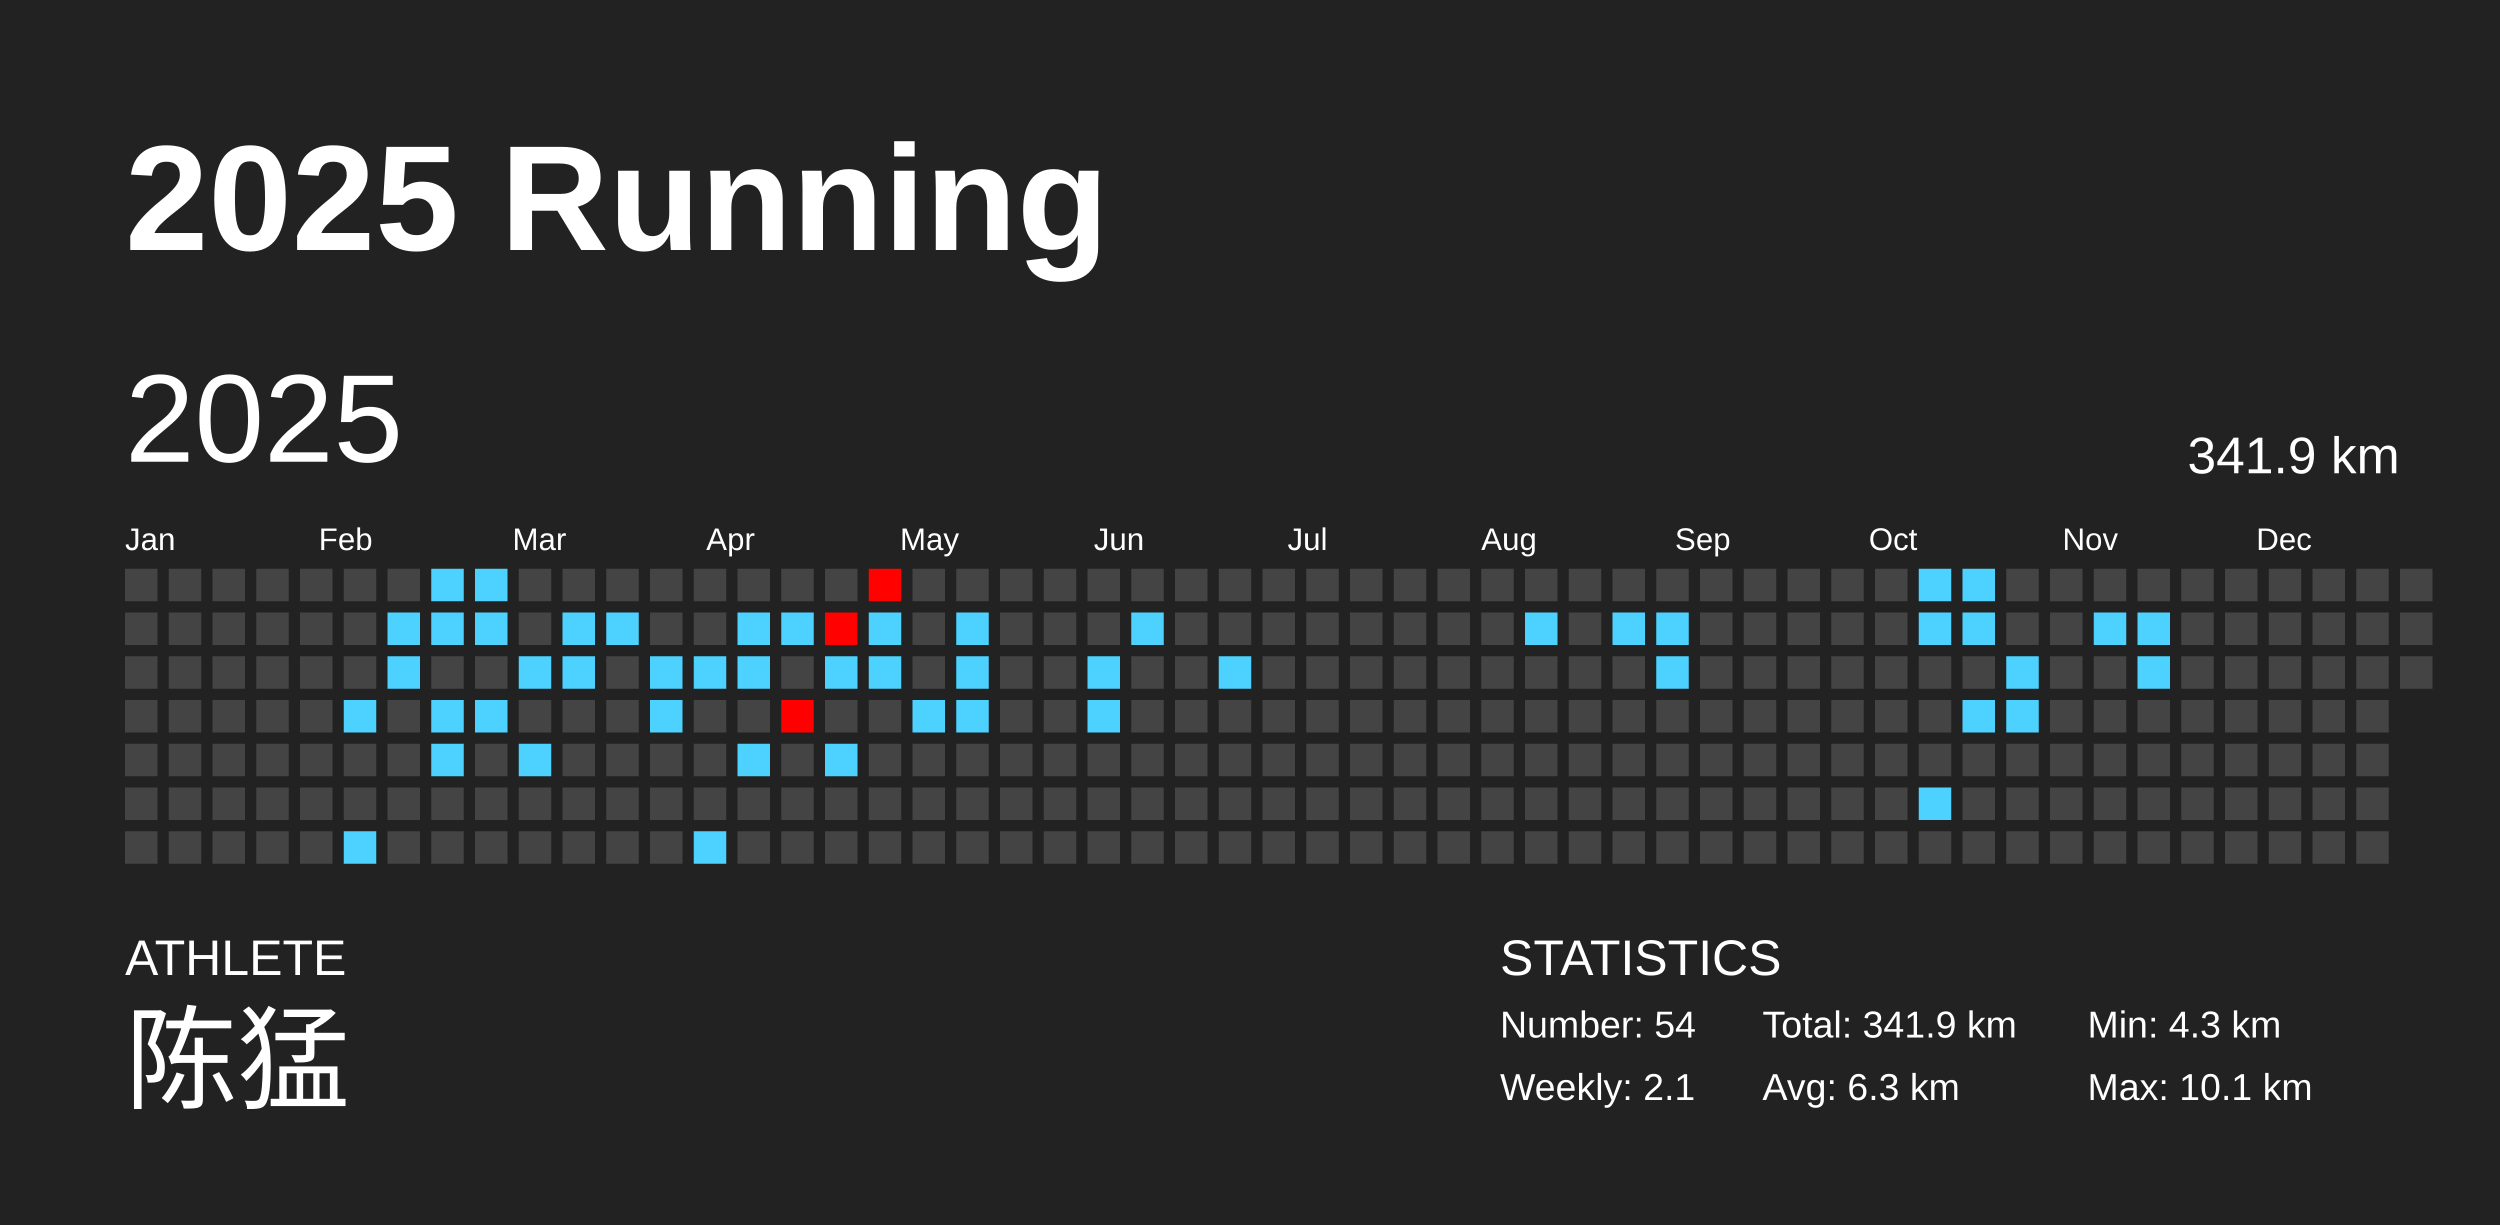
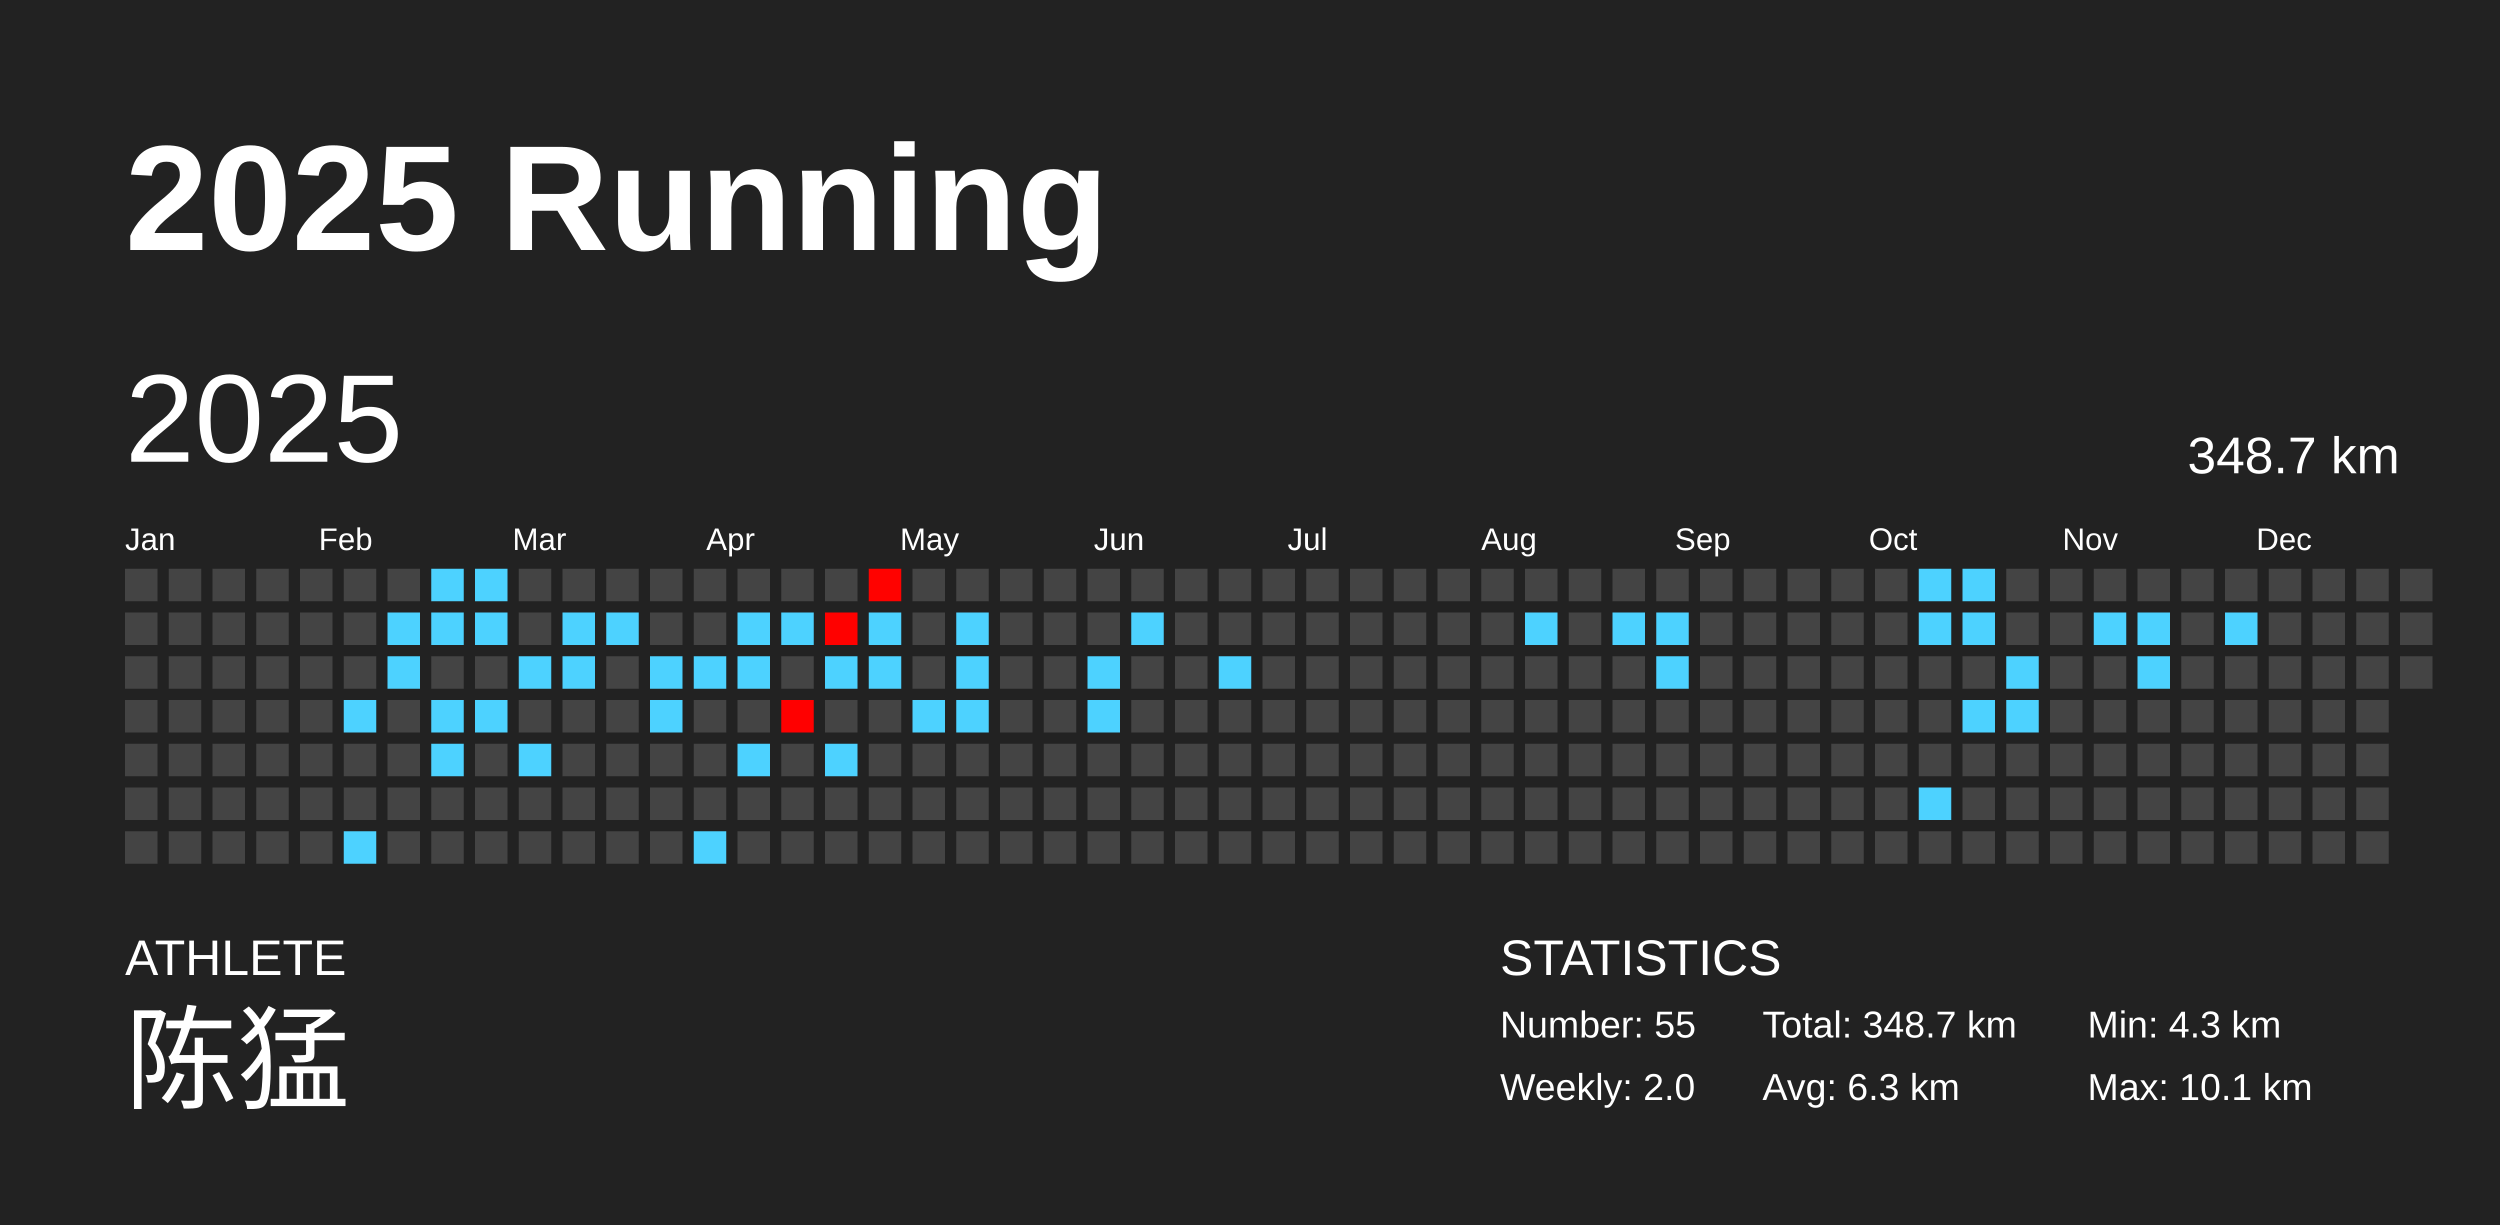
<svg xmlns="http://www.w3.org/2000/svg" baseProfile="full" height="98mm" version="1.1" viewBox="0,0,200,98" width="200mm">
  <defs />
  <rect fill="#222222" height="98" width="200" x="0" y="0" />
  <text fill="#FFFFFF" style="font-size:12px; font-family:Arial; font-weight:bold;" x="10" y="20">2025 Running</text>
  <text fill="#FFFFFF" style="font-size:4px; font-family:Arial" x="10" y="78">ATHLETE</text>
  <text fill="#FFFFFF" style="font-size:9px; font-family:Arial" x="10" y="88">陈猛</text>
  <text fill="#FFFFFF" style="font-size:4px; font-family:Arial" x="120" y="78">STATISTICS</text>
-   <text fill="#FFFFFF" style="font-size:3px; font-family:Arial" x="120" y="83">Number: 54</text>
-   <text fill="#FFFFFF" style="font-size:3px; font-family:Arial" x="120" y="88">Weekly: 2.1</text>
-   <text fill="#FFFFFF" style="font-size:3px; font-family:Arial" x="141" y="83">Total: 341.9 km</text>
+   <text fill="#FFFFFF" style="font-size:3px; font-family:Arial" x="120" y="83">Number: 55</text>
+   <text fill="#FFFFFF" style="font-size:3px; font-family:Arial" x="120" y="88">Weekly: 2.0</text>
+   <text fill="#FFFFFF" style="font-size:3px; font-family:Arial" x="141" y="83">Total: 348.7 km</text>
  <text fill="#FFFFFF" style="font-size:3px; font-family:Arial" x="141" y="88">Avg: 6.3 km</text>
  <text fill="#FFFFFF" style="font-size:3px; font-family:Arial" x="167" y="83">Min: 4.3 km</text>
  <text fill="#FFFFFF" style="font-size:3px; font-family:Arial" x="167" y="88">Max: 10.1 km</text>
  <text dominant-baseline="hanging" fill="#FFFFFF" style="font-size:10.0px; font-family:Arial;" x="10" y="30">2025</text>
-   <text dominant-baseline="hanging" fill="#FFFFFF" style="font-size:4.125px; font-family:Arial;" x="175" y="35">341.9 km</text>
+   <text dominant-baseline="hanging" fill="#FFFFFF" style="font-size:4.125px; font-family:Arial;" x="175" y="35">348.7 km</text>
  <text fill="#FFFFFF" style="font-size:2.5px; font-family:Arial" x="10.0" y="44">Jan</text>
  <text fill="#FFFFFF" style="font-size:2.5px; font-family:Arial" x="25.5" y="44">Feb</text>
  <text fill="#FFFFFF" style="font-size:2.5px; font-family:Arial" x="41.0" y="44">Mar</text>
  <text fill="#FFFFFF" style="font-size:2.5px; font-family:Arial" x="56.5" y="44">Apr</text>
  <text fill="#FFFFFF" style="font-size:2.5px; font-family:Arial" x="72.0" y="44">May</text>
  <text fill="#FFFFFF" style="font-size:2.5px; font-family:Arial" x="87.5" y="44">Jun</text>
  <text fill="#FFFFFF" style="font-size:2.5px; font-family:Arial" x="103.0" y="44">Jul</text>
  <text fill="#FFFFFF" style="font-size:2.5px; font-family:Arial" x="118.5" y="44">Aug</text>
  <text fill="#FFFFFF" style="font-size:2.5px; font-family:Arial" x="134.0" y="44">Sep</text>
  <text fill="#FFFFFF" style="font-size:2.5px; font-family:Arial" x="149.5" y="44">Oct</text>
  <text fill="#FFFFFF" style="font-size:2.5px; font-family:Arial" x="165.0" y="44">Nov</text>
  <text fill="#FFFFFF" style="font-size:2.5px; font-family:Arial" x="180.5" y="44">Dec</text>
  <rect fill="#444444" height="2.6" width="2.6" x="10.0" y="45.5" />
  <rect fill="#444444" height="2.6" width="2.6" x="10.0" y="49.0" />
  <rect fill="#444444" height="2.6" width="2.6" x="10.0" y="52.5" />
  <rect fill="#444444" height="2.6" width="2.6" x="10.0" y="56.0" />
  <rect fill="#444444" height="2.6" width="2.6" x="10.0" y="59.5" />
  <rect fill="#444444" height="2.6" width="2.6" x="10.0" y="63.0" />
  <rect fill="#444444" height="2.6" width="2.6" x="10.0" y="66.5" />
  <rect fill="#444444" height="2.6" width="2.6" x="13.5" y="45.5" />
  <rect fill="#444444" height="2.6" width="2.6" x="13.5" y="49.0" />
  <rect fill="#444444" height="2.6" width="2.6" x="13.5" y="52.5" />
  <rect fill="#444444" height="2.6" width="2.6" x="13.5" y="56.0" />
  <rect fill="#444444" height="2.6" width="2.6" x="13.5" y="59.5" />
  <rect fill="#444444" height="2.6" width="2.6" x="13.5" y="63.0" />
  <rect fill="#444444" height="2.6" width="2.6" x="13.5" y="66.5" />
  <rect fill="#444444" height="2.6" width="2.6" x="17.0" y="45.5" />
  <rect fill="#444444" height="2.6" width="2.6" x="17.0" y="49.0" />
  <rect fill="#444444" height="2.6" width="2.6" x="17.0" y="52.5" />
  <rect fill="#444444" height="2.6" width="2.6" x="17.0" y="56.0" />
  <rect fill="#444444" height="2.6" width="2.6" x="17.0" y="59.5" />
  <rect fill="#444444" height="2.6" width="2.6" x="17.0" y="63.0" />
  <rect fill="#444444" height="2.6" width="2.6" x="17.0" y="66.5" />
  <rect fill="#444444" height="2.6" width="2.6" x="20.5" y="45.5" />
  <rect fill="#444444" height="2.6" width="2.6" x="20.5" y="49.0" />
  <rect fill="#444444" height="2.6" width="2.6" x="20.5" y="52.5" />
  <rect fill="#444444" height="2.6" width="2.6" x="20.5" y="56.0" />
  <rect fill="#444444" height="2.6" width="2.6" x="20.5" y="59.5" />
  <rect fill="#444444" height="2.6" width="2.6" x="20.5" y="63.0" />
  <rect fill="#444444" height="2.6" width="2.6" x="20.5" y="66.5" />
  <rect fill="#444444" height="2.6" width="2.6" x="24.0" y="45.5" />
  <rect fill="#444444" height="2.6" width="2.6" x="24.0" y="49.0" />
  <rect fill="#444444" height="2.6" width="2.6" x="24.0" y="52.5" />
  <rect fill="#444444" height="2.6" width="2.6" x="24.0" y="56.0" />
  <rect fill="#444444" height="2.6" width="2.6" x="24.0" y="59.5" />
  <rect fill="#444444" height="2.6" width="2.6" x="24.0" y="63.0" />
  <rect fill="#444444" height="2.6" width="2.6" x="24.0" y="66.5" />
  <rect fill="#444444" height="2.6" width="2.6" x="27.5" y="45.5" />
  <rect fill="#444444" height="2.6" width="2.6" x="27.5" y="49.0" />
  <rect fill="#444444" height="2.6" width="2.6" x="27.5" y="52.5" />
  <rect fill="#4dd2ff" height="2.6" width="2.6" x="27.5" y="56.0" />
  <rect fill="#444444" height="2.6" width="2.6" x="27.5" y="59.5" />
  <rect fill="#444444" height="2.6" width="2.6" x="27.5" y="63.0" />
  <rect fill="#4dd2ff" height="2.6" width="2.6" x="27.5" y="66.5" />
  <rect fill="#444444" height="2.6" width="2.6" x="31.0" y="45.5" />
  <rect fill="#4dd2ff" height="2.6" width="2.6" x="31.0" y="49.0" />
  <rect fill="#4dd2ff" height="2.6" width="2.6" x="31.0" y="52.5" />
  <rect fill="#444444" height="2.6" width="2.6" x="31.0" y="56.0" />
  <rect fill="#444444" height="2.6" width="2.6" x="31.0" y="59.5" />
  <rect fill="#444444" height="2.6" width="2.6" x="31.0" y="63.0" />
  <rect fill="#444444" height="2.6" width="2.6" x="31.0" y="66.5" />
  <rect fill="#4dd2ff" height="2.6" width="2.6" x="34.5" y="45.5" />
  <rect fill="#4dd2ff" height="2.6" width="2.6" x="34.5" y="49.0" />
  <rect fill="#444444" height="2.6" width="2.6" x="34.5" y="52.5" />
  <rect fill="#4dd2ff" height="2.6" width="2.6" x="34.5" y="56.0" />
  <rect fill="#4dd2ff" height="2.6" width="2.6" x="34.5" y="59.5" />
  <rect fill="#444444" height="2.6" width="2.6" x="34.5" y="63.0" />
  <rect fill="#444444" height="2.6" width="2.6" x="34.5" y="66.5" />
  <rect fill="#4dd2ff" height="2.6" width="2.6" x="38.0" y="45.5" />
  <rect fill="#4dd2ff" height="2.6" width="2.6" x="38.0" y="49.0" />
  <rect fill="#444444" height="2.6" width="2.6" x="38.0" y="52.5" />
  <rect fill="#4dd2ff" height="2.6" width="2.6" x="38.0" y="56.0" />
  <rect fill="#444444" height="2.6" width="2.6" x="38.0" y="59.5" />
  <rect fill="#444444" height="2.6" width="2.6" x="38.0" y="63.0" />
  <rect fill="#444444" height="2.6" width="2.6" x="38.0" y="66.5" />
  <rect fill="#444444" height="2.6" width="2.6" x="41.5" y="45.5" />
  <rect fill="#444444" height="2.6" width="2.6" x="41.5" y="49.0" />
  <rect fill="#4dd2ff" height="2.6" width="2.6" x="41.5" y="52.5" />
  <rect fill="#444444" height="2.6" width="2.6" x="41.5" y="56.0" />
  <rect fill="#4dd2ff" height="2.6" width="2.6" x="41.5" y="59.5" />
  <rect fill="#444444" height="2.6" width="2.6" x="41.5" y="63.0" />
  <rect fill="#444444" height="2.6" width="2.6" x="41.5" y="66.5" />
  <rect fill="#444444" height="2.6" width="2.6" x="45.0" y="45.5" />
  <rect fill="#4dd2ff" height="2.6" width="2.6" x="45.0" y="49.0" />
  <rect fill="#4dd2ff" height="2.6" width="2.6" x="45.0" y="52.5" />
  <rect fill="#444444" height="2.6" width="2.6" x="45.0" y="56.0" />
  <rect fill="#444444" height="2.6" width="2.6" x="45.0" y="59.5" />
  <rect fill="#444444" height="2.6" width="2.6" x="45.0" y="63.0" />
  <rect fill="#444444" height="2.6" width="2.6" x="45.0" y="66.5" />
  <rect fill="#444444" height="2.6" width="2.6" x="48.5" y="45.5" />
  <rect fill="#4dd2ff" height="2.6" width="2.6" x="48.5" y="49.0" />
  <rect fill="#444444" height="2.6" width="2.6" x="48.5" y="52.5" />
  <rect fill="#444444" height="2.6" width="2.6" x="48.5" y="56.0" />
  <rect fill="#444444" height="2.6" width="2.6" x="48.5" y="59.5" />
  <rect fill="#444444" height="2.6" width="2.6" x="48.5" y="63.0" />
  <rect fill="#444444" height="2.6" width="2.6" x="48.5" y="66.5" />
  <rect fill="#444444" height="2.6" width="2.6" x="52.0" y="45.5" />
  <rect fill="#444444" height="2.6" width="2.6" x="52.0" y="49.0" />
  <rect fill="#4dd2ff" height="2.6" width="2.6" x="52.0" y="52.5" />
  <rect fill="#4dd2ff" height="2.6" width="2.6" x="52.0" y="56.0" />
  <rect fill="#444444" height="2.6" width="2.6" x="52.0" y="59.5" />
  <rect fill="#444444" height="2.6" width="2.6" x="52.0" y="63.0" />
  <rect fill="#444444" height="2.6" width="2.6" x="52.0" y="66.5" />
  <rect fill="#444444" height="2.6" width="2.6" x="55.5" y="45.5" />
  <rect fill="#444444" height="2.6" width="2.6" x="55.5" y="49.0" />
  <rect fill="#4dd2ff" height="2.6" width="2.6" x="55.5" y="52.5" />
  <rect fill="#444444" height="2.6" width="2.6" x="55.5" y="56.0" />
  <rect fill="#444444" height="2.6" width="2.6" x="55.5" y="59.5" />
  <rect fill="#444444" height="2.6" width="2.6" x="55.5" y="63.0" />
  <rect fill="#4dd2ff" height="2.6" width="2.6" x="55.5" y="66.5" />
  <rect fill="#444444" height="2.6" width="2.6" x="59.0" y="45.5" />
  <rect fill="#4dd2ff" height="2.6" width="2.6" x="59.0" y="49.0" />
  <rect fill="#4dd2ff" height="2.6" width="2.6" x="59.0" y="52.5" />
  <rect fill="#444444" height="2.6" width="2.6" x="59.0" y="56.0" />
  <rect fill="#4dd2ff" height="2.6" width="2.6" x="59.0" y="59.5" />
  <rect fill="#444444" height="2.6" width="2.6" x="59.0" y="63.0" />
  <rect fill="#444444" height="2.6" width="2.6" x="59.0" y="66.5" />
  <rect fill="#444444" height="2.6" width="2.6" x="62.5" y="45.5" />
  <rect fill="#4dd2ff" height="2.6" width="2.6" x="62.5" y="49.0" />
  <rect fill="#444444" height="2.6" width="2.6" x="62.5" y="52.5" />
  <rect fill="#ff0000" height="2.6" width="2.6" x="62.5" y="56.0" />
  <rect fill="#444444" height="2.6" width="2.6" x="62.5" y="59.5" />
  <rect fill="#444444" height="2.6" width="2.6" x="62.5" y="63.0" />
  <rect fill="#444444" height="2.6" width="2.6" x="62.5" y="66.5" />
  <rect fill="#444444" height="2.6" width="2.6" x="66.0" y="45.5" />
  <rect fill="#ff0100" height="2.6" width="2.6" x="66.0" y="49.0" />
  <rect fill="#4dd2ff" height="2.6" width="2.6" x="66.0" y="52.5" />
  <rect fill="#444444" height="2.6" width="2.6" x="66.0" y="56.0" />
  <rect fill="#4dd2ff" height="2.6" width="2.6" x="66.0" y="59.5" />
  <rect fill="#444444" height="2.6" width="2.6" x="66.0" y="63.0" />
  <rect fill="#444444" height="2.6" width="2.6" x="66.0" y="66.5" />
  <rect fill="#ff0200" height="2.6" width="2.6" x="69.5" y="45.5" />
  <rect fill="#4dd2ff" height="2.6" width="2.6" x="69.5" y="49.0" />
  <rect fill="#4dd2ff" height="2.6" width="2.6" x="69.5" y="52.5" />
  <rect fill="#444444" height="2.6" width="2.6" x="69.5" y="56.0" />
  <rect fill="#444444" height="2.6" width="2.6" x="69.5" y="59.5" />
  <rect fill="#444444" height="2.6" width="2.6" x="69.5" y="63.0" />
  <rect fill="#444444" height="2.6" width="2.6" x="69.5" y="66.5" />
  <rect fill="#444444" height="2.6" width="2.6" x="73.0" y="45.5" />
  <rect fill="#444444" height="2.6" width="2.6" x="73.0" y="49.0" />
  <rect fill="#444444" height="2.6" width="2.6" x="73.0" y="52.5" />
  <rect fill="#4dd2ff" height="2.6" width="2.6" x="73.0" y="56.0" />
  <rect fill="#444444" height="2.6" width="2.6" x="73.0" y="59.5" />
  <rect fill="#444444" height="2.6" width="2.6" x="73.0" y="63.0" />
  <rect fill="#444444" height="2.6" width="2.6" x="73.0" y="66.5" />
  <rect fill="#444444" height="2.6" width="2.6" x="76.5" y="45.5" />
  <rect fill="#4dd2ff" height="2.6" width="2.6" x="76.5" y="49.0" />
  <rect fill="#4dd2ff" height="2.6" width="2.6" x="76.5" y="52.5" />
  <rect fill="#4dd2ff" height="2.6" width="2.6" x="76.5" y="56.0" />
  <rect fill="#444444" height="2.6" width="2.6" x="76.5" y="59.5" />
  <rect fill="#444444" height="2.6" width="2.6" x="76.5" y="63.0" />
  <rect fill="#444444" height="2.6" width="2.6" x="76.5" y="66.5" />
  <rect fill="#444444" height="2.6" width="2.6" x="80.0" y="45.5" />
  <rect fill="#444444" height="2.6" width="2.6" x="80.0" y="49.0" />
  <rect fill="#444444" height="2.6" width="2.6" x="80.0" y="52.5" />
  <rect fill="#444444" height="2.6" width="2.6" x="80.0" y="56.0" />
  <rect fill="#444444" height="2.6" width="2.6" x="80.0" y="59.5" />
  <rect fill="#444444" height="2.6" width="2.6" x="80.0" y="63.0" />
  <rect fill="#444444" height="2.6" width="2.6" x="80.0" y="66.5" />
  <rect fill="#444444" height="2.6" width="2.6" x="83.5" y="45.5" />
  <rect fill="#444444" height="2.6" width="2.6" x="83.5" y="49.0" />
  <rect fill="#444444" height="2.6" width="2.6" x="83.5" y="52.5" />
  <rect fill="#444444" height="2.6" width="2.6" x="83.5" y="56.0" />
  <rect fill="#444444" height="2.6" width="2.6" x="83.5" y="59.5" />
  <rect fill="#444444" height="2.6" width="2.6" x="83.5" y="63.0" />
  <rect fill="#444444" height="2.6" width="2.6" x="83.5" y="66.5" />
  <rect fill="#444444" height="2.6" width="2.6" x="87.0" y="45.5" />
  <rect fill="#444444" height="2.6" width="2.6" x="87.0" y="49.0" />
  <rect fill="#4dd2ff" height="2.6" width="2.6" x="87.0" y="52.5" />
  <rect fill="#4dd2ff" height="2.6" width="2.6" x="87.0" y="56.0" />
  <rect fill="#444444" height="2.6" width="2.6" x="87.0" y="59.5" />
  <rect fill="#444444" height="2.6" width="2.6" x="87.0" y="63.0" />
  <rect fill="#444444" height="2.6" width="2.6" x="87.0" y="66.5" />
  <rect fill="#444444" height="2.6" width="2.6" x="90.5" y="45.5" />
  <rect fill="#4dd2ff" height="2.6" width="2.6" x="90.5" y="49.0" />
  <rect fill="#444444" height="2.6" width="2.6" x="90.5" y="52.5" />
  <rect fill="#444444" height="2.6" width="2.6" x="90.5" y="56.0" />
  <rect fill="#444444" height="2.6" width="2.6" x="90.5" y="59.5" />
  <rect fill="#444444" height="2.6" width="2.6" x="90.5" y="63.0" />
  <rect fill="#444444" height="2.6" width="2.6" x="90.5" y="66.5" />
  <rect fill="#444444" height="2.6" width="2.6" x="94.0" y="45.5" />
  <rect fill="#444444" height="2.6" width="2.6" x="94.0" y="49.0" />
  <rect fill="#444444" height="2.6" width="2.6" x="94.0" y="52.5" />
  <rect fill="#444444" height="2.6" width="2.6" x="94.0" y="56.0" />
  <rect fill="#444444" height="2.6" width="2.6" x="94.0" y="59.5" />
  <rect fill="#444444" height="2.6" width="2.6" x="94.0" y="63.0" />
  <rect fill="#444444" height="2.6" width="2.6" x="94.0" y="66.5" />
  <rect fill="#444444" height="2.6" width="2.6" x="97.5" y="45.5" />
  <rect fill="#444444" height="2.6" width="2.6" x="97.5" y="49.0" />
  <rect fill="#4dd2ff" height="2.6" width="2.6" x="97.5" y="52.5" />
  <rect fill="#444444" height="2.6" width="2.6" x="97.5" y="56.0" />
  <rect fill="#444444" height="2.6" width="2.6" x="97.5" y="59.5" />
  <rect fill="#444444" height="2.6" width="2.6" x="97.5" y="63.0" />
  <rect fill="#444444" height="2.6" width="2.6" x="97.5" y="66.5" />
  <rect fill="#444444" height="2.6" width="2.6" x="101.0" y="45.5" />
  <rect fill="#444444" height="2.6" width="2.6" x="101.0" y="49.0" />
  <rect fill="#444444" height="2.6" width="2.6" x="101.0" y="52.5" />
  <rect fill="#444444" height="2.6" width="2.6" x="101.0" y="56.0" />
  <rect fill="#444444" height="2.6" width="2.6" x="101.0" y="59.5" />
  <rect fill="#444444" height="2.6" width="2.6" x="101.0" y="63.0" />
  <rect fill="#444444" height="2.6" width="2.6" x="101.0" y="66.5" />
  <rect fill="#444444" height="2.6" width="2.6" x="104.5" y="45.5" />
  <rect fill="#444444" height="2.6" width="2.6" x="104.5" y="49.0" />
  <rect fill="#444444" height="2.6" width="2.6" x="104.5" y="52.5" />
  <rect fill="#444444" height="2.6" width="2.6" x="104.5" y="56.0" />
  <rect fill="#444444" height="2.6" width="2.6" x="104.5" y="59.5" />
  <rect fill="#444444" height="2.6" width="2.6" x="104.5" y="63.0" />
  <rect fill="#444444" height="2.6" width="2.6" x="104.5" y="66.5" />
  <rect fill="#444444" height="2.6" width="2.6" x="108.0" y="45.5" />
  <rect fill="#444444" height="2.6" width="2.6" x="108.0" y="49.0" />
  <rect fill="#444444" height="2.6" width="2.6" x="108.0" y="52.5" />
  <rect fill="#444444" height="2.6" width="2.6" x="108.0" y="56.0" />
  <rect fill="#444444" height="2.6" width="2.6" x="108.0" y="59.5" />
  <rect fill="#444444" height="2.6" width="2.6" x="108.0" y="63.0" />
  <rect fill="#444444" height="2.6" width="2.6" x="108.0" y="66.5" />
  <rect fill="#444444" height="2.6" width="2.6" x="111.5" y="45.5" />
  <rect fill="#444444" height="2.6" width="2.6" x="111.5" y="49.0" />
  <rect fill="#444444" height="2.6" width="2.6" x="111.5" y="52.5" />
  <rect fill="#444444" height="2.6" width="2.6" x="111.5" y="56.0" />
  <rect fill="#444444" height="2.6" width="2.6" x="111.5" y="59.5" />
  <rect fill="#444444" height="2.6" width="2.6" x="111.5" y="63.0" />
  <rect fill="#444444" height="2.6" width="2.6" x="111.5" y="66.5" />
  <rect fill="#444444" height="2.6" width="2.6" x="115.0" y="45.5" />
  <rect fill="#444444" height="2.6" width="2.6" x="115.0" y="49.0" />
  <rect fill="#444444" height="2.6" width="2.6" x="115.0" y="52.5" />
  <rect fill="#444444" height="2.6" width="2.6" x="115.0" y="56.0" />
  <rect fill="#444444" height="2.6" width="2.6" x="115.0" y="59.5" />
  <rect fill="#444444" height="2.6" width="2.6" x="115.0" y="63.0" />
  <rect fill="#444444" height="2.6" width="2.6" x="115.0" y="66.5" />
  <rect fill="#444444" height="2.6" width="2.6" x="118.5" y="45.5" />
  <rect fill="#444444" height="2.6" width="2.6" x="118.5" y="49.0" />
  <rect fill="#444444" height="2.6" width="2.6" x="118.5" y="52.5" />
  <rect fill="#444444" height="2.6" width="2.6" x="118.5" y="56.0" />
  <rect fill="#444444" height="2.6" width="2.6" x="118.5" y="59.5" />
  <rect fill="#444444" height="2.6" width="2.6" x="118.5" y="63.0" />
  <rect fill="#444444" height="2.6" width="2.6" x="118.5" y="66.5" />
  <rect fill="#444444" height="2.6" width="2.6" x="122.0" y="45.5" />
  <rect fill="#4dd2ff" height="2.6" width="2.6" x="122.0" y="49.0" />
  <rect fill="#444444" height="2.6" width="2.6" x="122.0" y="52.5" />
  <rect fill="#444444" height="2.6" width="2.6" x="122.0" y="56.0" />
  <rect fill="#444444" height="2.6" width="2.6" x="122.0" y="59.5" />
  <rect fill="#444444" height="2.6" width="2.6" x="122.0" y="63.0" />
  <rect fill="#444444" height="2.6" width="2.6" x="122.0" y="66.5" />
  <rect fill="#444444" height="2.6" width="2.6" x="125.5" y="45.5" />
  <rect fill="#444444" height="2.6" width="2.6" x="125.5" y="49.0" />
  <rect fill="#444444" height="2.6" width="2.6" x="125.5" y="52.5" />
  <rect fill="#444444" height="2.6" width="2.6" x="125.5" y="56.0" />
  <rect fill="#444444" height="2.6" width="2.6" x="125.5" y="59.5" />
  <rect fill="#444444" height="2.6" width="2.6" x="125.5" y="63.0" />
  <rect fill="#444444" height="2.6" width="2.6" x="125.5" y="66.5" />
  <rect fill="#444444" height="2.6" width="2.6" x="129.0" y="45.5" />
  <rect fill="#4dd2ff" height="2.6" width="2.6" x="129.0" y="49.0" />
  <rect fill="#444444" height="2.6" width="2.6" x="129.0" y="52.5" />
  <rect fill="#444444" height="2.6" width="2.6" x="129.0" y="56.0" />
  <rect fill="#444444" height="2.6" width="2.6" x="129.0" y="59.5" />
  <rect fill="#444444" height="2.6" width="2.6" x="129.0" y="63.0" />
  <rect fill="#444444" height="2.6" width="2.6" x="129.0" y="66.5" />
  <rect fill="#444444" height="2.6" width="2.6" x="132.5" y="45.5" />
  <rect fill="#4dd2ff" height="2.6" width="2.6" x="132.5" y="49.0" />
  <rect fill="#4dd2ff" height="2.6" width="2.6" x="132.5" y="52.5" />
  <rect fill="#444444" height="2.6" width="2.6" x="132.5" y="56.0" />
  <rect fill="#444444" height="2.6" width="2.6" x="132.5" y="59.5" />
  <rect fill="#444444" height="2.6" width="2.6" x="132.5" y="63.0" />
  <rect fill="#444444" height="2.6" width="2.6" x="132.5" y="66.5" />
  <rect fill="#444444" height="2.6" width="2.6" x="136.0" y="45.5" />
  <rect fill="#444444" height="2.6" width="2.6" x="136.0" y="49.0" />
  <rect fill="#444444" height="2.6" width="2.6" x="136.0" y="52.5" />
  <rect fill="#444444" height="2.6" width="2.6" x="136.0" y="56.0" />
  <rect fill="#444444" height="2.6" width="2.6" x="136.0" y="59.5" />
  <rect fill="#444444" height="2.6" width="2.6" x="136.0" y="63.0" />
  <rect fill="#444444" height="2.6" width="2.6" x="136.0" y="66.5" />
  <rect fill="#444444" height="2.6" width="2.6" x="139.5" y="45.5" />
  <rect fill="#444444" height="2.6" width="2.6" x="139.5" y="49.0" />
  <rect fill="#444444" height="2.6" width="2.6" x="139.5" y="52.5" />
  <rect fill="#444444" height="2.6" width="2.6" x="139.5" y="56.0" />
  <rect fill="#444444" height="2.6" width="2.6" x="139.5" y="59.5" />
  <rect fill="#444444" height="2.6" width="2.6" x="139.5" y="63.0" />
  <rect fill="#444444" height="2.6" width="2.6" x="139.5" y="66.5" />
  <rect fill="#444444" height="2.6" width="2.6" x="143.0" y="45.5" />
  <rect fill="#444444" height="2.6" width="2.6" x="143.0" y="49.0" />
  <rect fill="#444444" height="2.6" width="2.6" x="143.0" y="52.5" />
  <rect fill="#444444" height="2.6" width="2.6" x="143.0" y="56.0" />
  <rect fill="#444444" height="2.6" width="2.6" x="143.0" y="59.5" />
  <rect fill="#444444" height="2.6" width="2.6" x="143.0" y="63.0" />
  <rect fill="#444444" height="2.6" width="2.6" x="143.0" y="66.5" />
  <rect fill="#444444" height="2.6" width="2.6" x="146.5" y="45.5" />
  <rect fill="#444444" height="2.6" width="2.6" x="146.5" y="49.0" />
  <rect fill="#444444" height="2.6" width="2.6" x="146.5" y="52.5" />
  <rect fill="#444444" height="2.6" width="2.6" x="146.5" y="56.0" />
  <rect fill="#444444" height="2.6" width="2.6" x="146.5" y="59.5" />
  <rect fill="#444444" height="2.6" width="2.6" x="146.5" y="63.0" />
  <rect fill="#444444" height="2.6" width="2.6" x="146.5" y="66.5" />
  <rect fill="#444444" height="2.6" width="2.6" x="150.0" y="45.5" />
  <rect fill="#444444" height="2.6" width="2.6" x="150.0" y="49.0" />
  <rect fill="#444444" height="2.6" width="2.6" x="150.0" y="52.5" />
  <rect fill="#444444" height="2.6" width="2.6" x="150.0" y="56.0" />
  <rect fill="#444444" height="2.6" width="2.6" x="150.0" y="59.5" />
  <rect fill="#444444" height="2.6" width="2.6" x="150.0" y="63.0" />
  <rect fill="#444444" height="2.6" width="2.6" x="150.0" y="66.5" />
  <rect fill="#4dd2ff" height="2.6" width="2.6" x="153.5" y="45.5" />
  <rect fill="#4dd2ff" height="2.6" width="2.6" x="153.5" y="49.0" />
  <rect fill="#444444" height="2.6" width="2.6" x="153.5" y="52.5" />
  <rect fill="#444444" height="2.6" width="2.6" x="153.5" y="56.0" />
  <rect fill="#444444" height="2.6" width="2.6" x="153.5" y="59.5" />
  <rect fill="#4dd2ff" height="2.6" width="2.6" x="153.5" y="63.0" />
  <rect fill="#444444" height="2.6" width="2.6" x="153.5" y="66.5" />
  <rect fill="#4dd2ff" height="2.6" width="2.6" x="157.0" y="45.5" />
  <rect fill="#4dd2ff" height="2.6" width="2.6" x="157.0" y="49.0" />
  <rect fill="#444444" height="2.6" width="2.6" x="157.0" y="52.5" />
  <rect fill="#4dd2ff" height="2.6" width="2.6" x="157.0" y="56.0" />
  <rect fill="#444444" height="2.6" width="2.6" x="157.0" y="59.5" />
  <rect fill="#444444" height="2.6" width="2.6" x="157.0" y="63.0" />
  <rect fill="#444444" height="2.6" width="2.6" x="157.0" y="66.5" />
  <rect fill="#444444" height="2.6" width="2.6" x="160.5" y="45.5" />
  <rect fill="#444444" height="2.6" width="2.6" x="160.5" y="49.0" />
  <rect fill="#4dd2ff" height="2.6" width="2.6" x="160.5" y="52.5" />
  <rect fill="#4dd2ff" height="2.6" width="2.6" x="160.5" y="56.0" />
  <rect fill="#444444" height="2.6" width="2.6" x="160.5" y="59.5" />
  <rect fill="#444444" height="2.6" width="2.6" x="160.5" y="63.0" />
  <rect fill="#444444" height="2.6" width="2.6" x="160.5" y="66.5" />
  <rect fill="#444444" height="2.6" width="2.6" x="164.0" y="45.5" />
  <rect fill="#444444" height="2.6" width="2.6" x="164.0" y="49.0" />
  <rect fill="#444444" height="2.6" width="2.6" x="164.0" y="52.5" />
  <rect fill="#444444" height="2.6" width="2.6" x="164.0" y="56.0" />
  <rect fill="#444444" height="2.6" width="2.6" x="164.0" y="59.5" />
  <rect fill="#444444" height="2.6" width="2.6" x="164.0" y="63.0" />
  <rect fill="#444444" height="2.6" width="2.6" x="164.0" y="66.5" />
  <rect fill="#444444" height="2.6" width="2.6" x="167.5" y="45.5" />
  <rect fill="#4dd2ff" height="2.6" width="2.6" x="167.5" y="49.0" />
  <rect fill="#444444" height="2.6" width="2.6" x="167.5" y="52.5" />
  <rect fill="#444444" height="2.6" width="2.6" x="167.5" y="56.0" />
  <rect fill="#444444" height="2.6" width="2.6" x="167.5" y="59.5" />
  <rect fill="#444444" height="2.6" width="2.6" x="167.5" y="63.0" />
  <rect fill="#444444" height="2.6" width="2.6" x="167.5" y="66.5" />
  <rect fill="#444444" height="2.6" width="2.6" x="171.0" y="45.5" />
  <rect fill="#4dd2ff" height="2.6" width="2.6" x="171.0" y="49.0" />
  <rect fill="#4dd2ff" height="2.6" width="2.6" x="171.0" y="52.5" />
  <rect fill="#444444" height="2.6" width="2.6" x="171.0" y="56.0" />
  <rect fill="#444444" height="2.6" width="2.6" x="171.0" y="59.5" />
  <rect fill="#444444" height="2.6" width="2.6" x="171.0" y="63.0" />
  <rect fill="#444444" height="2.6" width="2.6" x="171.0" y="66.5" />
  <rect fill="#444444" height="2.6" width="2.6" x="174.5" y="45.5" />
  <rect fill="#444444" height="2.6" width="2.6" x="174.5" y="49.0" />
  <rect fill="#444444" height="2.6" width="2.6" x="174.5" y="52.5" />
  <rect fill="#444444" height="2.6" width="2.6" x="174.5" y="56.0" />
  <rect fill="#444444" height="2.6" width="2.6" x="174.5" y="59.5" />
  <rect fill="#444444" height="2.6" width="2.6" x="174.5" y="63.0" />
  <rect fill="#444444" height="2.6" width="2.6" x="174.5" y="66.5" />
  <rect fill="#444444" height="2.6" width="2.6" x="178.0" y="45.5" />
-   <rect fill="#444444" height="2.6" width="2.6" x="178.0" y="49.0" />
+   <rect fill="#4dd2ff" height="2.6" width="2.6" x="178.0" y="49.0" />
  <rect fill="#444444" height="2.6" width="2.6" x="178.0" y="52.5" />
  <rect fill="#444444" height="2.6" width="2.6" x="178.0" y="56.0" />
  <rect fill="#444444" height="2.6" width="2.6" x="178.0" y="59.5" />
  <rect fill="#444444" height="2.6" width="2.6" x="178.0" y="63.0" />
  <rect fill="#444444" height="2.6" width="2.6" x="178.0" y="66.5" />
  <rect fill="#444444" height="2.6" width="2.6" x="181.5" y="45.5" />
  <rect fill="#444444" height="2.6" width="2.6" x="181.5" y="49.0" />
  <rect fill="#444444" height="2.6" width="2.6" x="181.5" y="52.5" />
  <rect fill="#444444" height="2.6" width="2.6" x="181.5" y="56.0" />
  <rect fill="#444444" height="2.6" width="2.6" x="181.5" y="59.5" />
  <rect fill="#444444" height="2.6" width="2.6" x="181.5" y="63.0" />
  <rect fill="#444444" height="2.6" width="2.6" x="181.5" y="66.5" />
  <rect fill="#444444" height="2.6" width="2.6" x="185.0" y="45.5" />
  <rect fill="#444444" height="2.6" width="2.6" x="185.0" y="49.0" />
  <rect fill="#444444" height="2.6" width="2.6" x="185.0" y="52.5" />
  <rect fill="#444444" height="2.6" width="2.6" x="185.0" y="56.0" />
  <rect fill="#444444" height="2.6" width="2.6" x="185.0" y="59.5" />
  <rect fill="#444444" height="2.6" width="2.6" x="185.0" y="63.0" />
  <rect fill="#444444" height="2.6" width="2.6" x="185.0" y="66.5" />
  <rect fill="#444444" height="2.6" width="2.6" x="188.5" y="45.5" />
  <rect fill="#444444" height="2.6" width="2.6" x="188.5" y="49.0" />
  <rect fill="#444444" height="2.6" width="2.6" x="188.5" y="52.5" />
  <rect fill="#444444" height="2.6" width="2.6" x="188.5" y="56.0" />
  <rect fill="#444444" height="2.6" width="2.6" x="188.5" y="59.5" />
  <rect fill="#444444" height="2.6" width="2.6" x="188.5" y="63.0" />
  <rect fill="#444444" height="2.6" width="2.6" x="188.5" y="66.5" />
  <rect fill="#444444" height="2.6" width="2.6" x="192.0" y="45.5" />
  <rect fill="#444444" height="2.6" width="2.6" x="192.0" y="49.0" />
  <rect fill="#444444" height="2.6" width="2.6" x="192.0" y="52.5" />
</svg>
